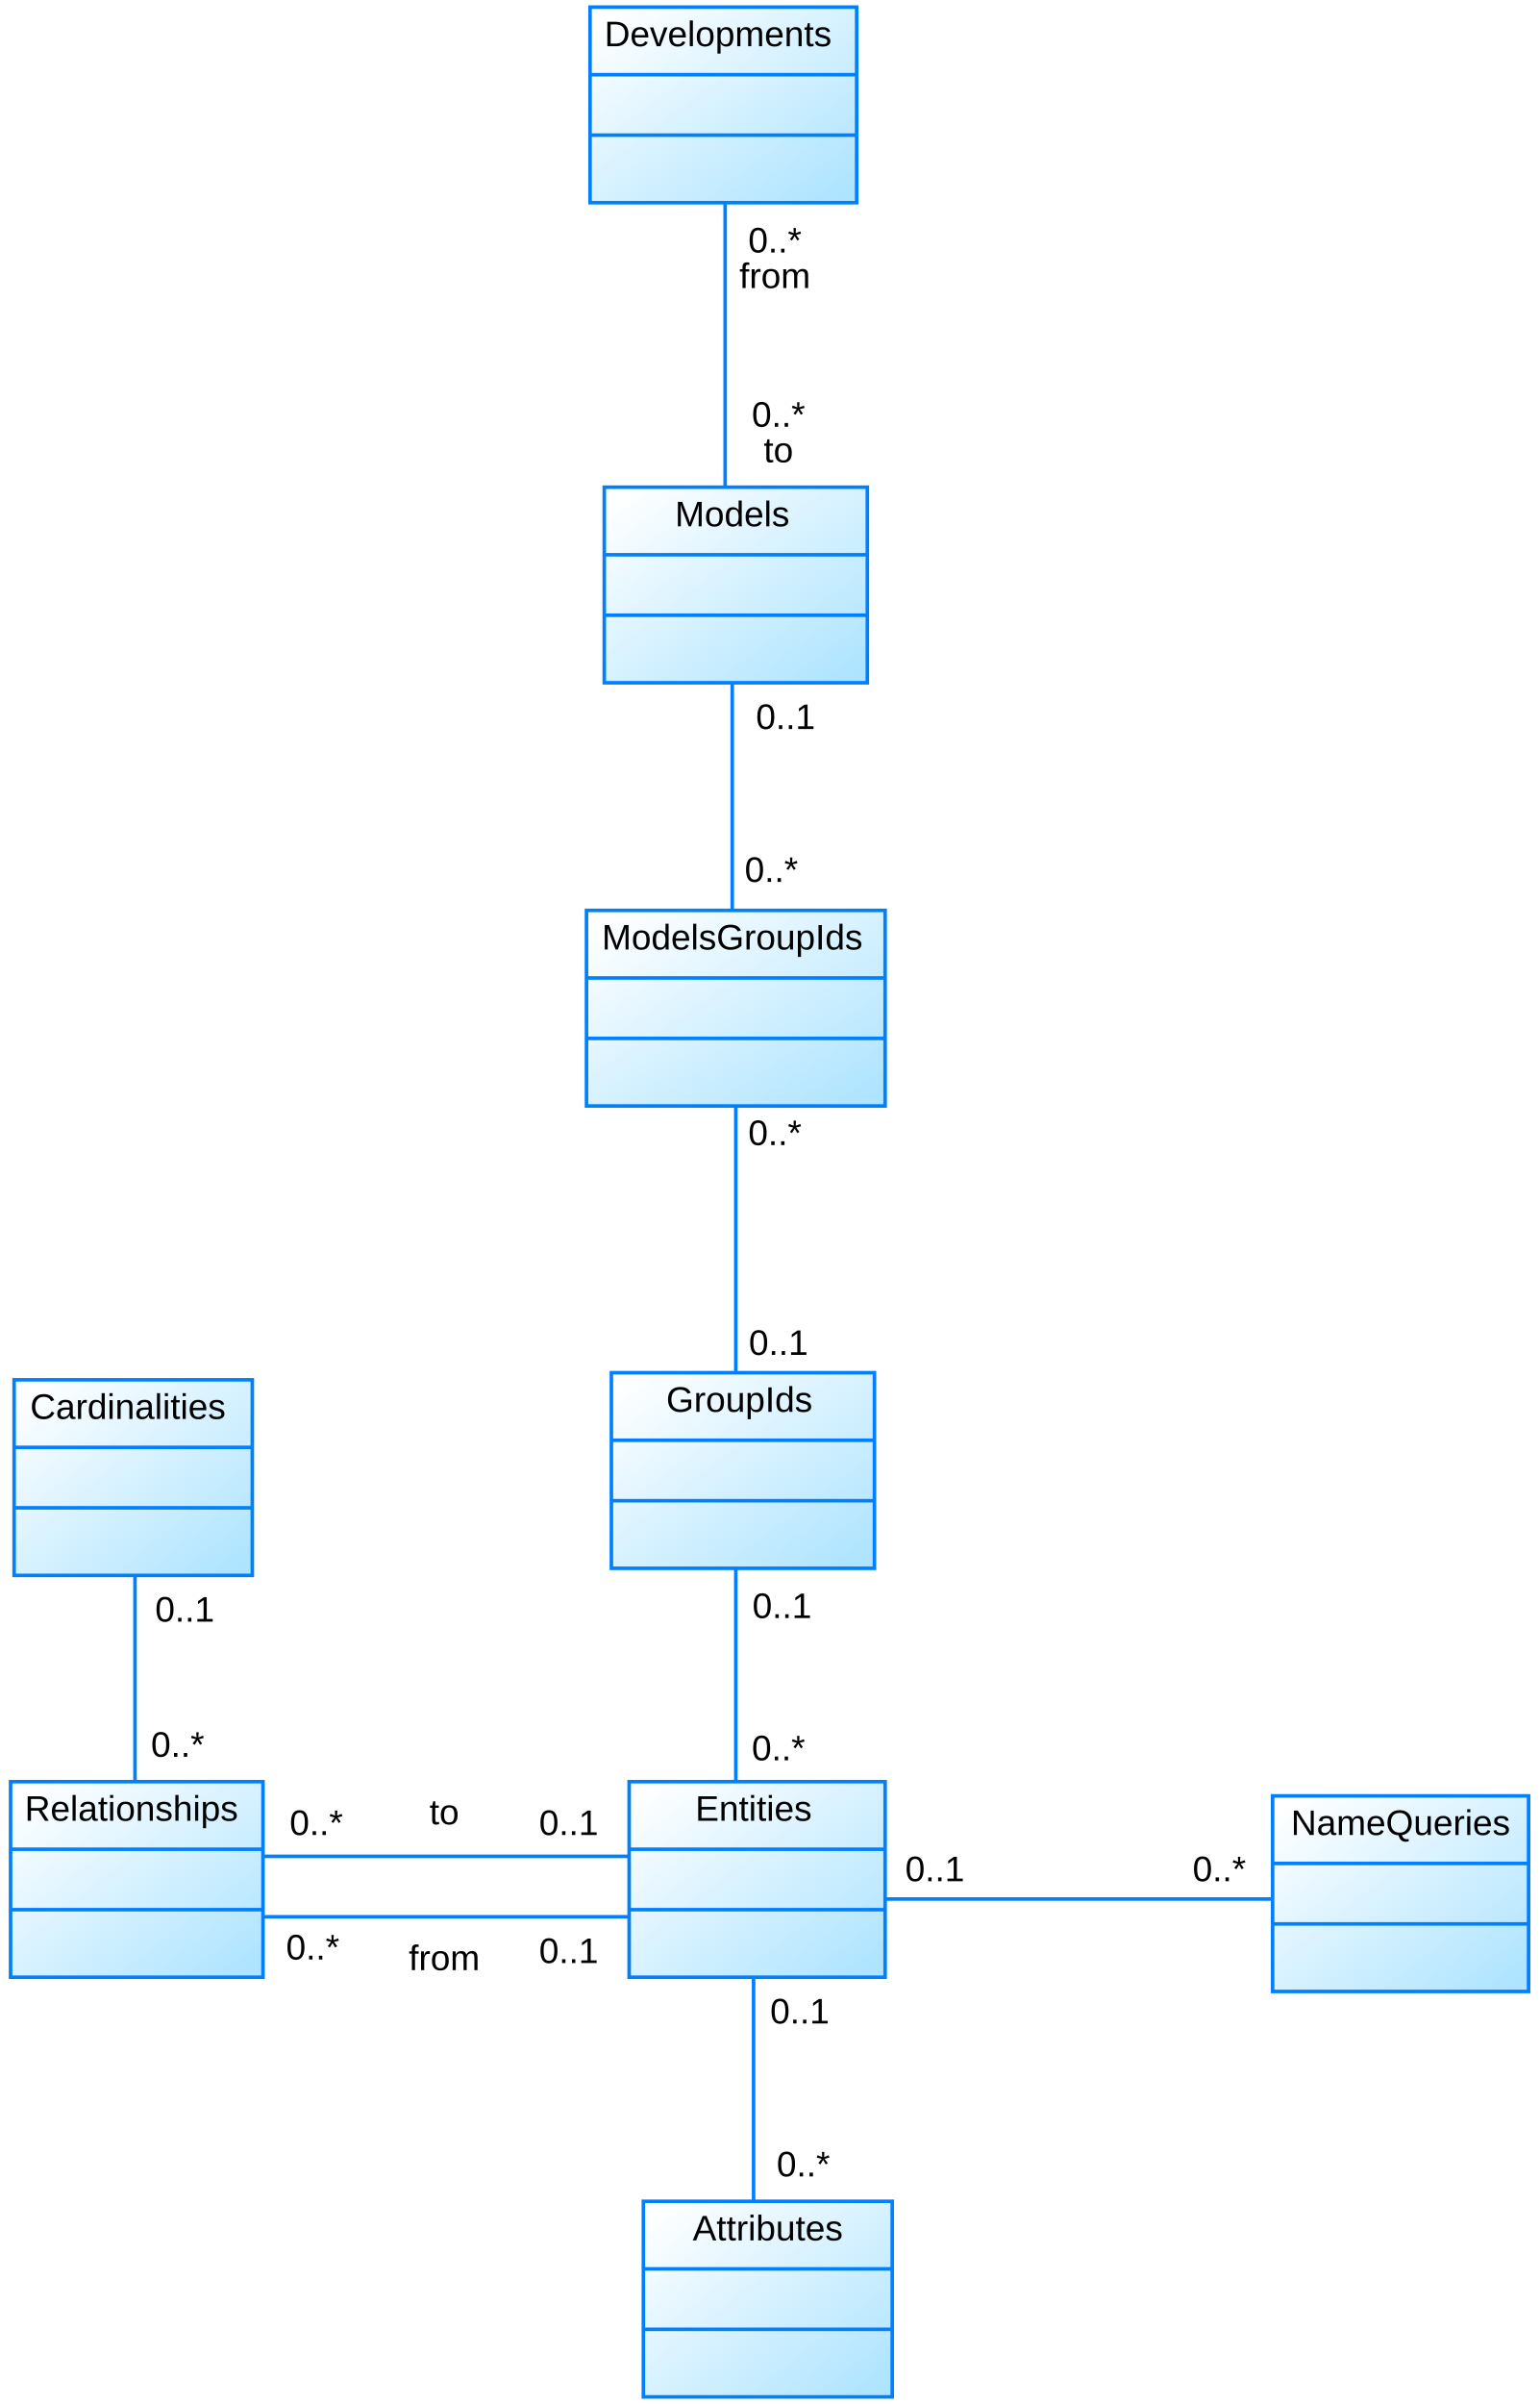
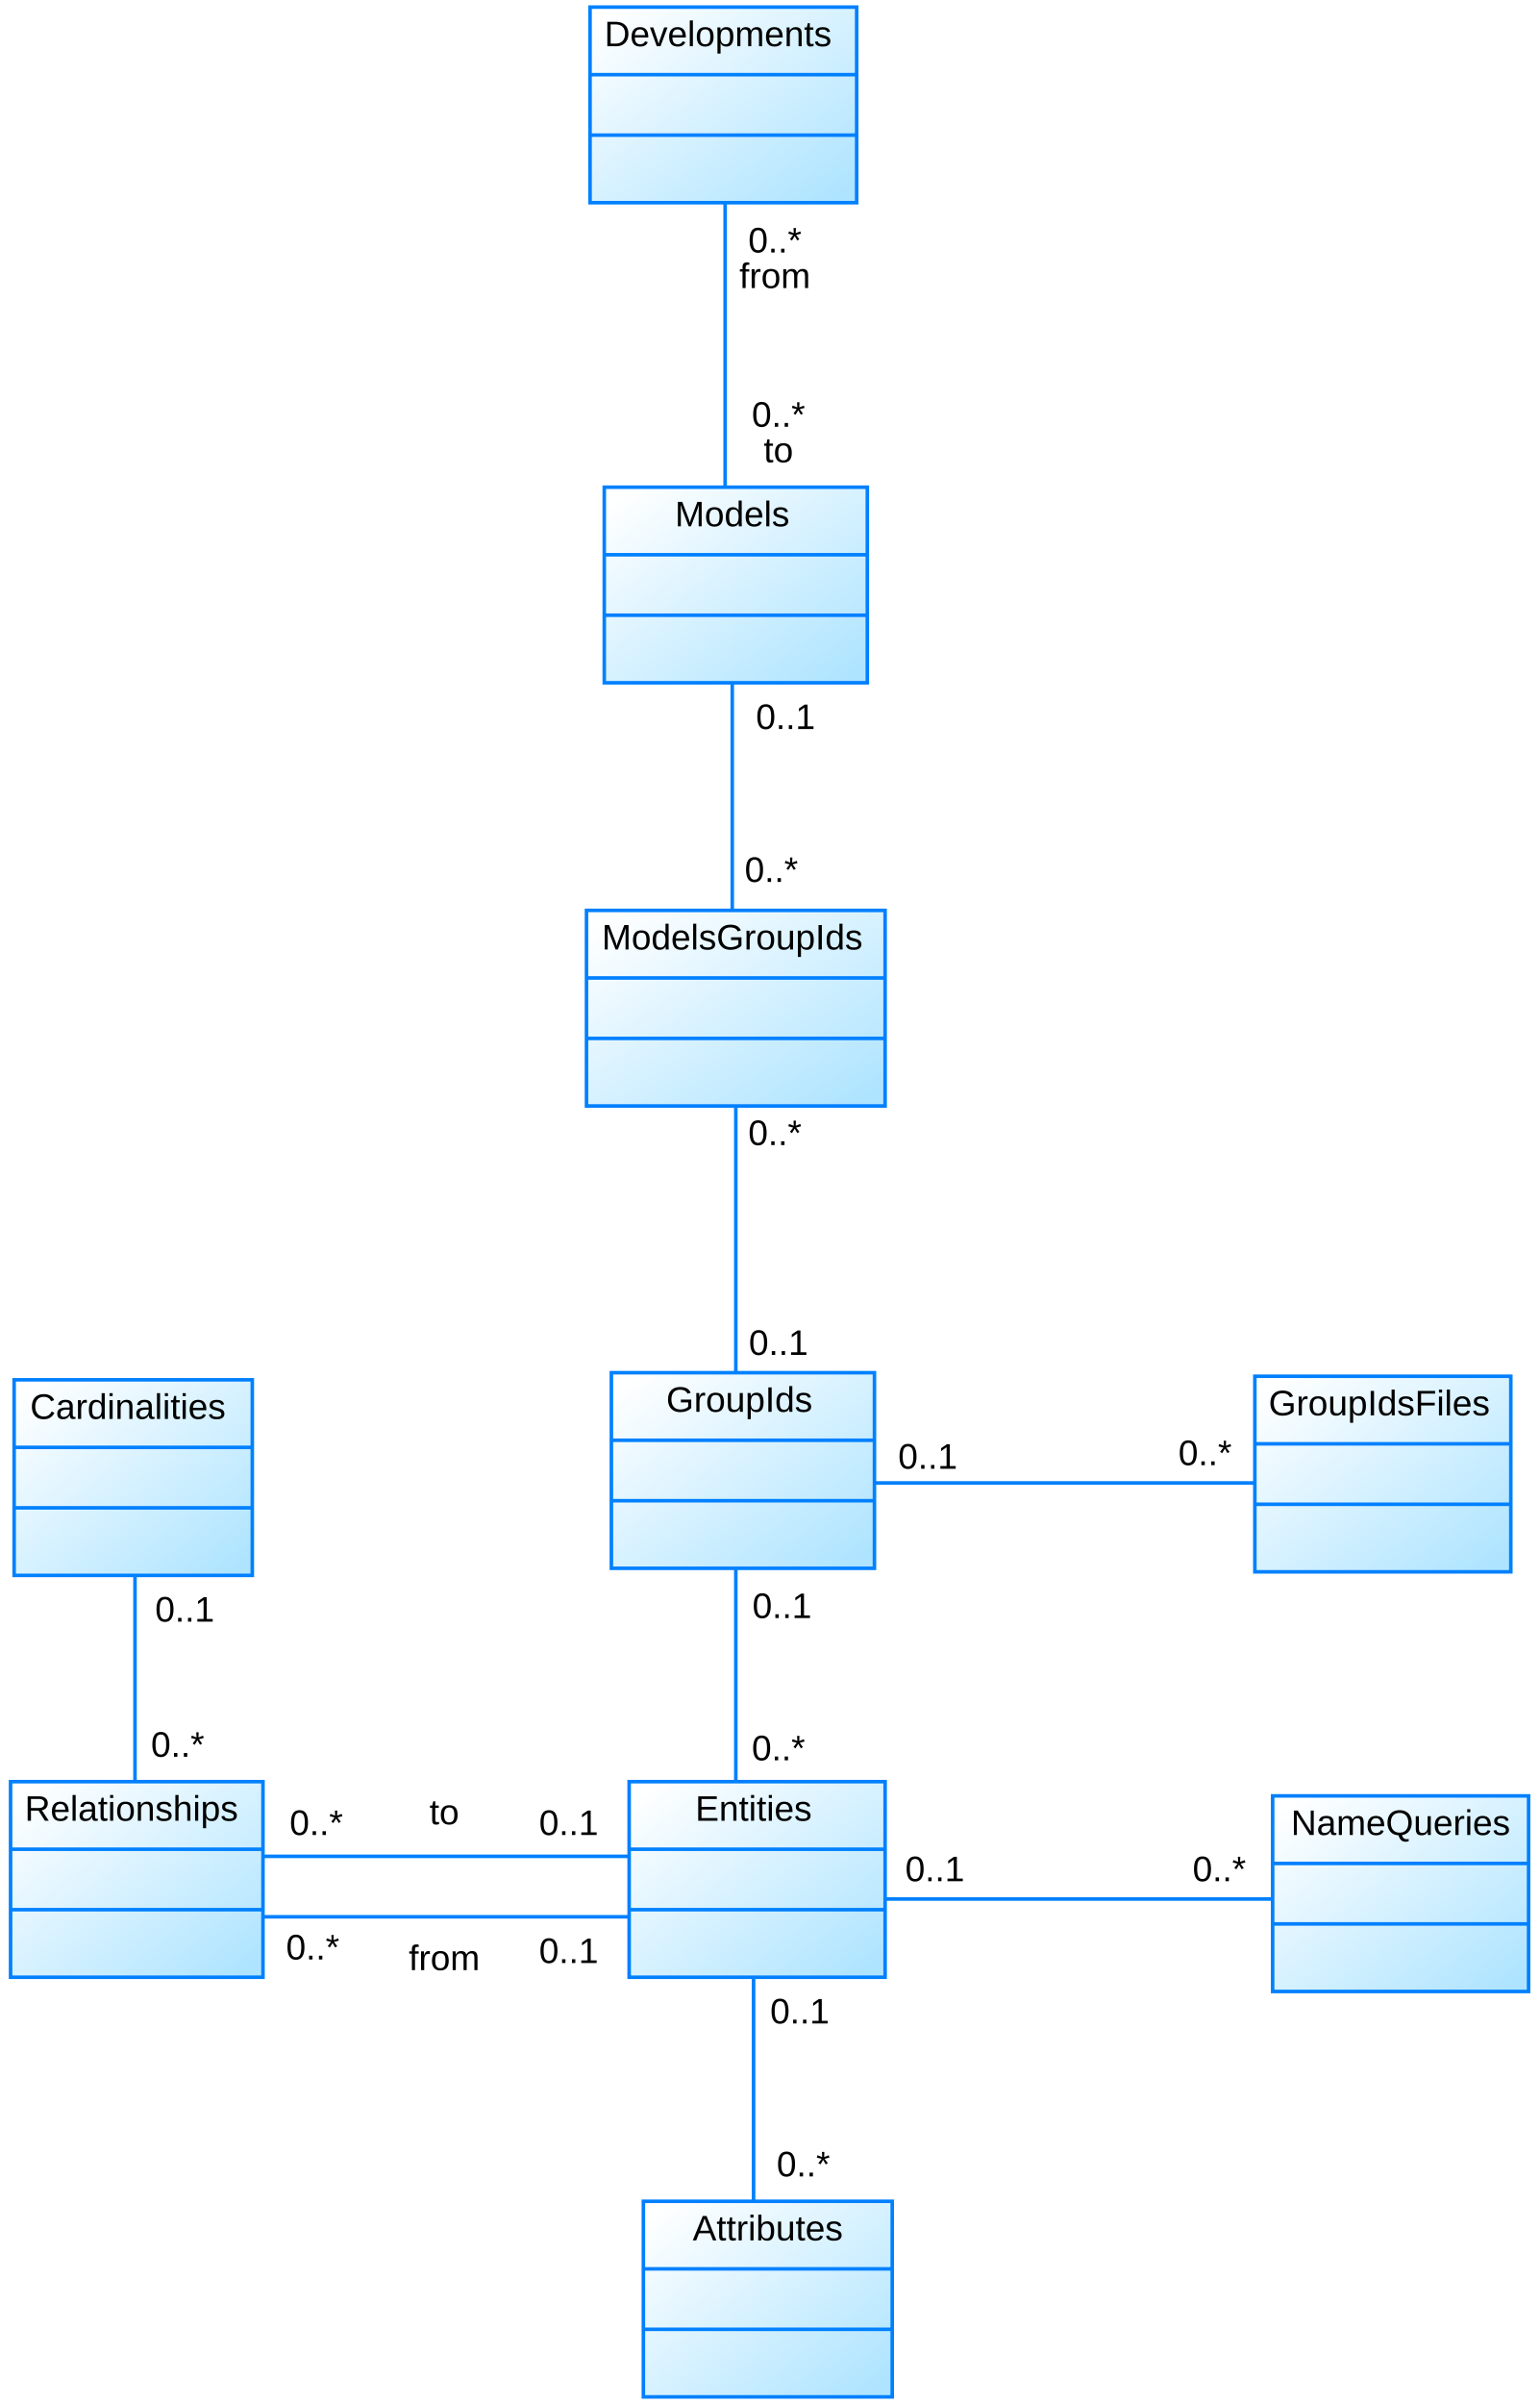
<svg xmlns="http://www.w3.org/2000/svg" width="114mm" height="178mm" version="1.1" viewBox="0 0 431 676">
  <polyline fill="none" points="203,51 203,139" stroke="#0080ff" stroke-width="1" />
  <text x="217" y="71" fill="#000000" font-size="10" font-family="Arial" text-anchor="middle">0..*</text>
  <text x="217" y="81" fill="#000000" font-size="10" font-family="Arial" text-anchor="middle">from</text>
  <text x="218" y="120" fill="#000000" font-size="10" font-family="Arial" text-anchor="middle">0..*</text>
  <text x="218" y="130" fill="#000000" font-size="10" font-family="Arial" text-anchor="middle">to</text>
  <polyline fill="none" points="205,186 205,264" stroke="#0080ff" stroke-width="1" />
  <text x="220" y="205" fill="#000000" font-size="10" font-family="Arial" text-anchor="middle">0..1</text>
  <text x="216" y="248" fill="#000000" font-size="10" font-family="Arial" text-anchor="middle">0..*</text>
  <polyline fill="none" points="206,393 206,306" stroke="#0080ff" stroke-width="1" />
  <text x="218" y="381" fill="#000000" font-size="10" font-family="Arial" text-anchor="middle">0..1</text>
  <text x="217" y="322" fill="#000000" font-size="10" font-family="Arial" text-anchor="middle">0..*</text>
+   <polyline fill="none" points="239,417 357,417" stroke="#0080ff" stroke-width="1" />
+   <text x="260" y="413" fill="#000000" font-size="10" font-family="Arial" text-anchor="middle">0..1</text>
+   <text x="338" y="412" fill="#000000" font-size="10" font-family="Arial" text-anchor="middle">0..*</text>
  <text x="124" y="554" fill="#000000" font-size="10" font-family="Arial" text-anchor="middle">from</text>
  <text x="124" y="513" fill="#000000" font-size="10" font-family="Arial" text-anchor="middle">to</text>
  <polyline fill="none" points="206,433 206,515" stroke="#0080ff" stroke-width="1" />
  <text x="219" y="455" fill="#000000" font-size="10" font-family="Arial" text-anchor="middle">0..1</text>
  <text x="218" y="495" fill="#000000" font-size="10" font-family="Arial" text-anchor="middle">0..*</text>
  <polyline fill="none" points="182,522 70,522" stroke="#0080ff" stroke-width="1" />
  <text x="159" y="516" fill="#000000" font-size="10" font-family="Arial" text-anchor="middle">0..1</text>
  <text x="88" y="516" fill="#000000" font-size="10" font-family="Arial" text-anchor="middle">0..*</text>
  <polyline fill="none" points="180,539 73,539" stroke="#0080ff" stroke-width="1" />
  <text x="159" y="552" fill="#000000" font-size="10" font-family="Arial" text-anchor="middle">0..1</text>
  <text x="87" y="551" fill="#000000" font-size="10" font-family="Arial" text-anchor="middle">0..*</text>
  <polyline fill="none" points="37,436 37,513" stroke="#0080ff" stroke-width="1" />
  <text x="51" y="456" fill="#000000" font-size="10" font-family="Arial" text-anchor="middle">0..1</text>
  <text x="49" y="494" fill="#000000" font-size="10" font-family="Arial" text-anchor="middle">0..*</text>
  <polyline fill="none" points="211,547 211,625" stroke="#0080ff" stroke-width="1" />
  <text x="224" y="569" fill="#000000" font-size="10" font-family="Arial" text-anchor="middle">0..1</text>
  <text x="225" y="612" fill="#000000" font-size="10" font-family="Arial" text-anchor="middle">0..*</text>
  <polyline fill="none" points="243,534 366,534" stroke="#0080ff" stroke-width="1" />
  <text x="262" y="529" fill="#000000" font-size="10" font-family="Arial" text-anchor="middle">0..1</text>
  <text x="342" y="529" fill="#000000" font-size="10" font-family="Arial" text-anchor="middle">0..*</text>
  <defs>
    <linearGradient id="Gradient1" x1="0%" x2="100%" y1="0%" y2="100%" gradientUnits="objectBoundingBox">
      <stop offset="5%" stop-color="#ffffff" />
      <stop offset="95%" stop-color="#aee4ff" />
    </linearGradient>
  </defs>
  <rect x="165" y="2" fill="url(#Gradient1)" width="75" height="55" stroke="#0080ff" stroke-width="1" />
  <text x="201" y="13" fill="#000000" font-size="10" font-family="Arial" text-anchor="middle">Developments</text>
  <line x1="165" x2="240" y1="21" y2="21" stroke="#0080ff" stroke-width="1" />
  <line x1="165" x2="240" y1="38" y2="38" stroke="#0080ff" stroke-width="1" />
  <defs>
    <linearGradient id="Gradient2" x1="0%" x2="100%" y1="0%" y2="100%" gradientUnits="objectBoundingBox">
      <stop offset="5%" stop-color="#ffffff" />
      <stop offset="95%" stop-color="#aee4ff" />
    </linearGradient>
  </defs>
  <rect x="169" y="137" fill="url(#Gradient2)" width="74" height="55" stroke="#0080ff" stroke-width="1" />
  <text x="205" y="148" fill="#000000" font-size="10" font-family="Arial" text-anchor="middle">Models</text>
  <line x1="169" x2="243" y1="156" y2="156" stroke="#0080ff" stroke-width="1" />
  <line x1="169" x2="243" y1="173" y2="173" stroke="#0080ff" stroke-width="1" />
  <defs>
    <linearGradient id="Gradient3" x1="0%" x2="100%" y1="0%" y2="100%" gradientUnits="objectBoundingBox">
      <stop offset="5%" stop-color="#ffffff" />
      <stop offset="95%" stop-color="#aee4ff" />
    </linearGradient>
  </defs>
  <rect x="171" y="386" fill="url(#Gradient3)" width="74" height="55" stroke="#0080ff" stroke-width="1" />
  <text x="207" y="397" fill="#000000" font-size="10" font-family="Arial" text-anchor="middle">GroupIds</text>
  <line x1="171" x2="245" y1="405" y2="405" stroke="#0080ff" stroke-width="1" />
  <line x1="171" x2="245" y1="422" y2="422" stroke="#0080ff" stroke-width="1" />
  <defs>
    <linearGradient id="Gradient4" x1="0%" x2="100%" y1="0%" y2="100%" gradientUnits="objectBoundingBox">
      <stop offset="5%" stop-color="#ffffff" />
      <stop offset="95%" stop-color="#aee4ff" />
    </linearGradient>
  </defs>
  <rect x="176" y="501" fill="url(#Gradient4)" width="72" height="55" stroke="#0080ff" stroke-width="1" />
  <text x="211" y="512" fill="#000000" font-size="10" font-family="Arial" text-anchor="middle">Entities</text>
  <line x1="176" x2="248" y1="520" y2="520" stroke="#0080ff" stroke-width="1" />
  <line x1="176" x2="248" y1="537" y2="537" stroke="#0080ff" stroke-width="1" />
  <defs>
    <linearGradient id="Gradient5" x1="0%" x2="100%" y1="0%" y2="100%" gradientUnits="objectBoundingBox">
      <stop offset="5%" stop-color="#ffffff" />
      <stop offset="95%" stop-color="#aee4ff" />
    </linearGradient>
  </defs>
  <rect x="3" y="388" fill="url(#Gradient5)" width="67" height="55" stroke="#0080ff" stroke-width="1" />
  <text x="35" y="399" fill="#000000" font-size="10" font-family="Arial" text-anchor="middle">Cardinalities</text>
  <line x1="3" x2="70" y1="407" y2="407" stroke="#0080ff" stroke-width="1" />
  <line x1="3" x2="70" y1="424" y2="424" stroke="#0080ff" stroke-width="1" />
  <defs>
    <linearGradient id="Gradient6" x1="0%" x2="100%" y1="0%" y2="100%" gradientUnits="objectBoundingBox">
      <stop offset="5%" stop-color="#ffffff" />
      <stop offset="95%" stop-color="#aee4ff" />
    </linearGradient>
  </defs>
  <rect x="2" y="501" fill="url(#Gradient6)" width="71" height="55" stroke="#0080ff" stroke-width="1" />
  <text x="36" y="512" fill="#000000" font-size="10" font-family="Arial" text-anchor="middle">Relationships</text>
  <line x1="2" x2="73" y1="520" y2="520" stroke="#0080ff" stroke-width="1" />
  <line x1="2" x2="73" y1="537" y2="537" stroke="#0080ff" stroke-width="1" />
  <defs>
    <linearGradient id="Gradient7" x1="0%" x2="100%" y1="0%" y2="100%" gradientUnits="objectBoundingBox">
      <stop offset="5%" stop-color="#ffffff" />
      <stop offset="95%" stop-color="#aee4ff" />
    </linearGradient>
  </defs>
  <rect x="180" y="619" fill="url(#Gradient7)" width="70" height="55" stroke="#0080ff" stroke-width="1" />
  <text x="215" y="630" fill="#000000" font-size="10" font-family="Arial" text-anchor="middle">Attributes</text>
  <line x1="180" x2="250" y1="638" y2="638" stroke="#0080ff" stroke-width="1" />
  <line x1="180" x2="250" y1="655" y2="655" stroke="#0080ff" stroke-width="1" />
  <defs>
    <linearGradient id="Gradient8" x1="0%" x2="100%" y1="0%" y2="100%" gradientUnits="objectBoundingBox">
      <stop offset="5%" stop-color="#ffffff" />
      <stop offset="95%" stop-color="#aee4ff" />
    </linearGradient>
  </defs>
  <rect x="357" y="505" fill="url(#Gradient8)" width="72" height="55" stroke="#0080ff" stroke-width="1" />
  <text x="393" y="516" fill="#000000" font-size="10" font-family="Arial" text-anchor="middle">NameQueries</text>
  <line x1="357" x2="429" y1="524" y2="524" stroke="#0080ff" stroke-width="1" />
  <line x1="357" x2="429" y1="541" y2="541" stroke="#0080ff" stroke-width="1" />
  <defs>
    <linearGradient id="Gradient9" x1="0%" x2="100%" y1="0%" y2="100%" gradientUnits="objectBoundingBox">
      <stop offset="5%" stop-color="#ffffff" />
      <stop offset="95%" stop-color="#aee4ff" />
    </linearGradient>
  </defs>
  <rect x="164" y="256" fill="url(#Gradient9)" width="84" height="55" stroke="#0080ff" stroke-width="1" />
  <text x="205" y="267" fill="#000000" font-size="10" font-family="Arial" text-anchor="middle">ModelsGroupIds</text>
  <line x1="164" x2="248" y1="275" y2="275" stroke="#0080ff" stroke-width="1" />
  <line x1="164" x2="248" y1="292" y2="292" stroke="#0080ff" stroke-width="1" />
+   <defs>
+     <linearGradient id="Gradient10" x1="0%" x2="100%" y1="0%" y2="100%" gradientUnits="objectBoundingBox">
+       <stop offset="5%" stop-color="#ffffff" />
+       <stop offset="95%" stop-color="#aee4ff" />
+     </linearGradient>
+   </defs>
+   <rect x="352" y="387" fill="url(#Gradient10)" width="72" height="55" stroke="#0080ff" stroke-width="1" />
+   <text x="387" y="398" fill="#000000" font-size="10" font-family="Arial" text-anchor="middle">GroupIdsFiles</text>
+   <line x1="352" x2="424" y1="406" y2="406" stroke="#0080ff" stroke-width="1" />
+   <line x1="352" x2="424" y1="423" y2="423" stroke="#0080ff" stroke-width="1" />
</svg>
